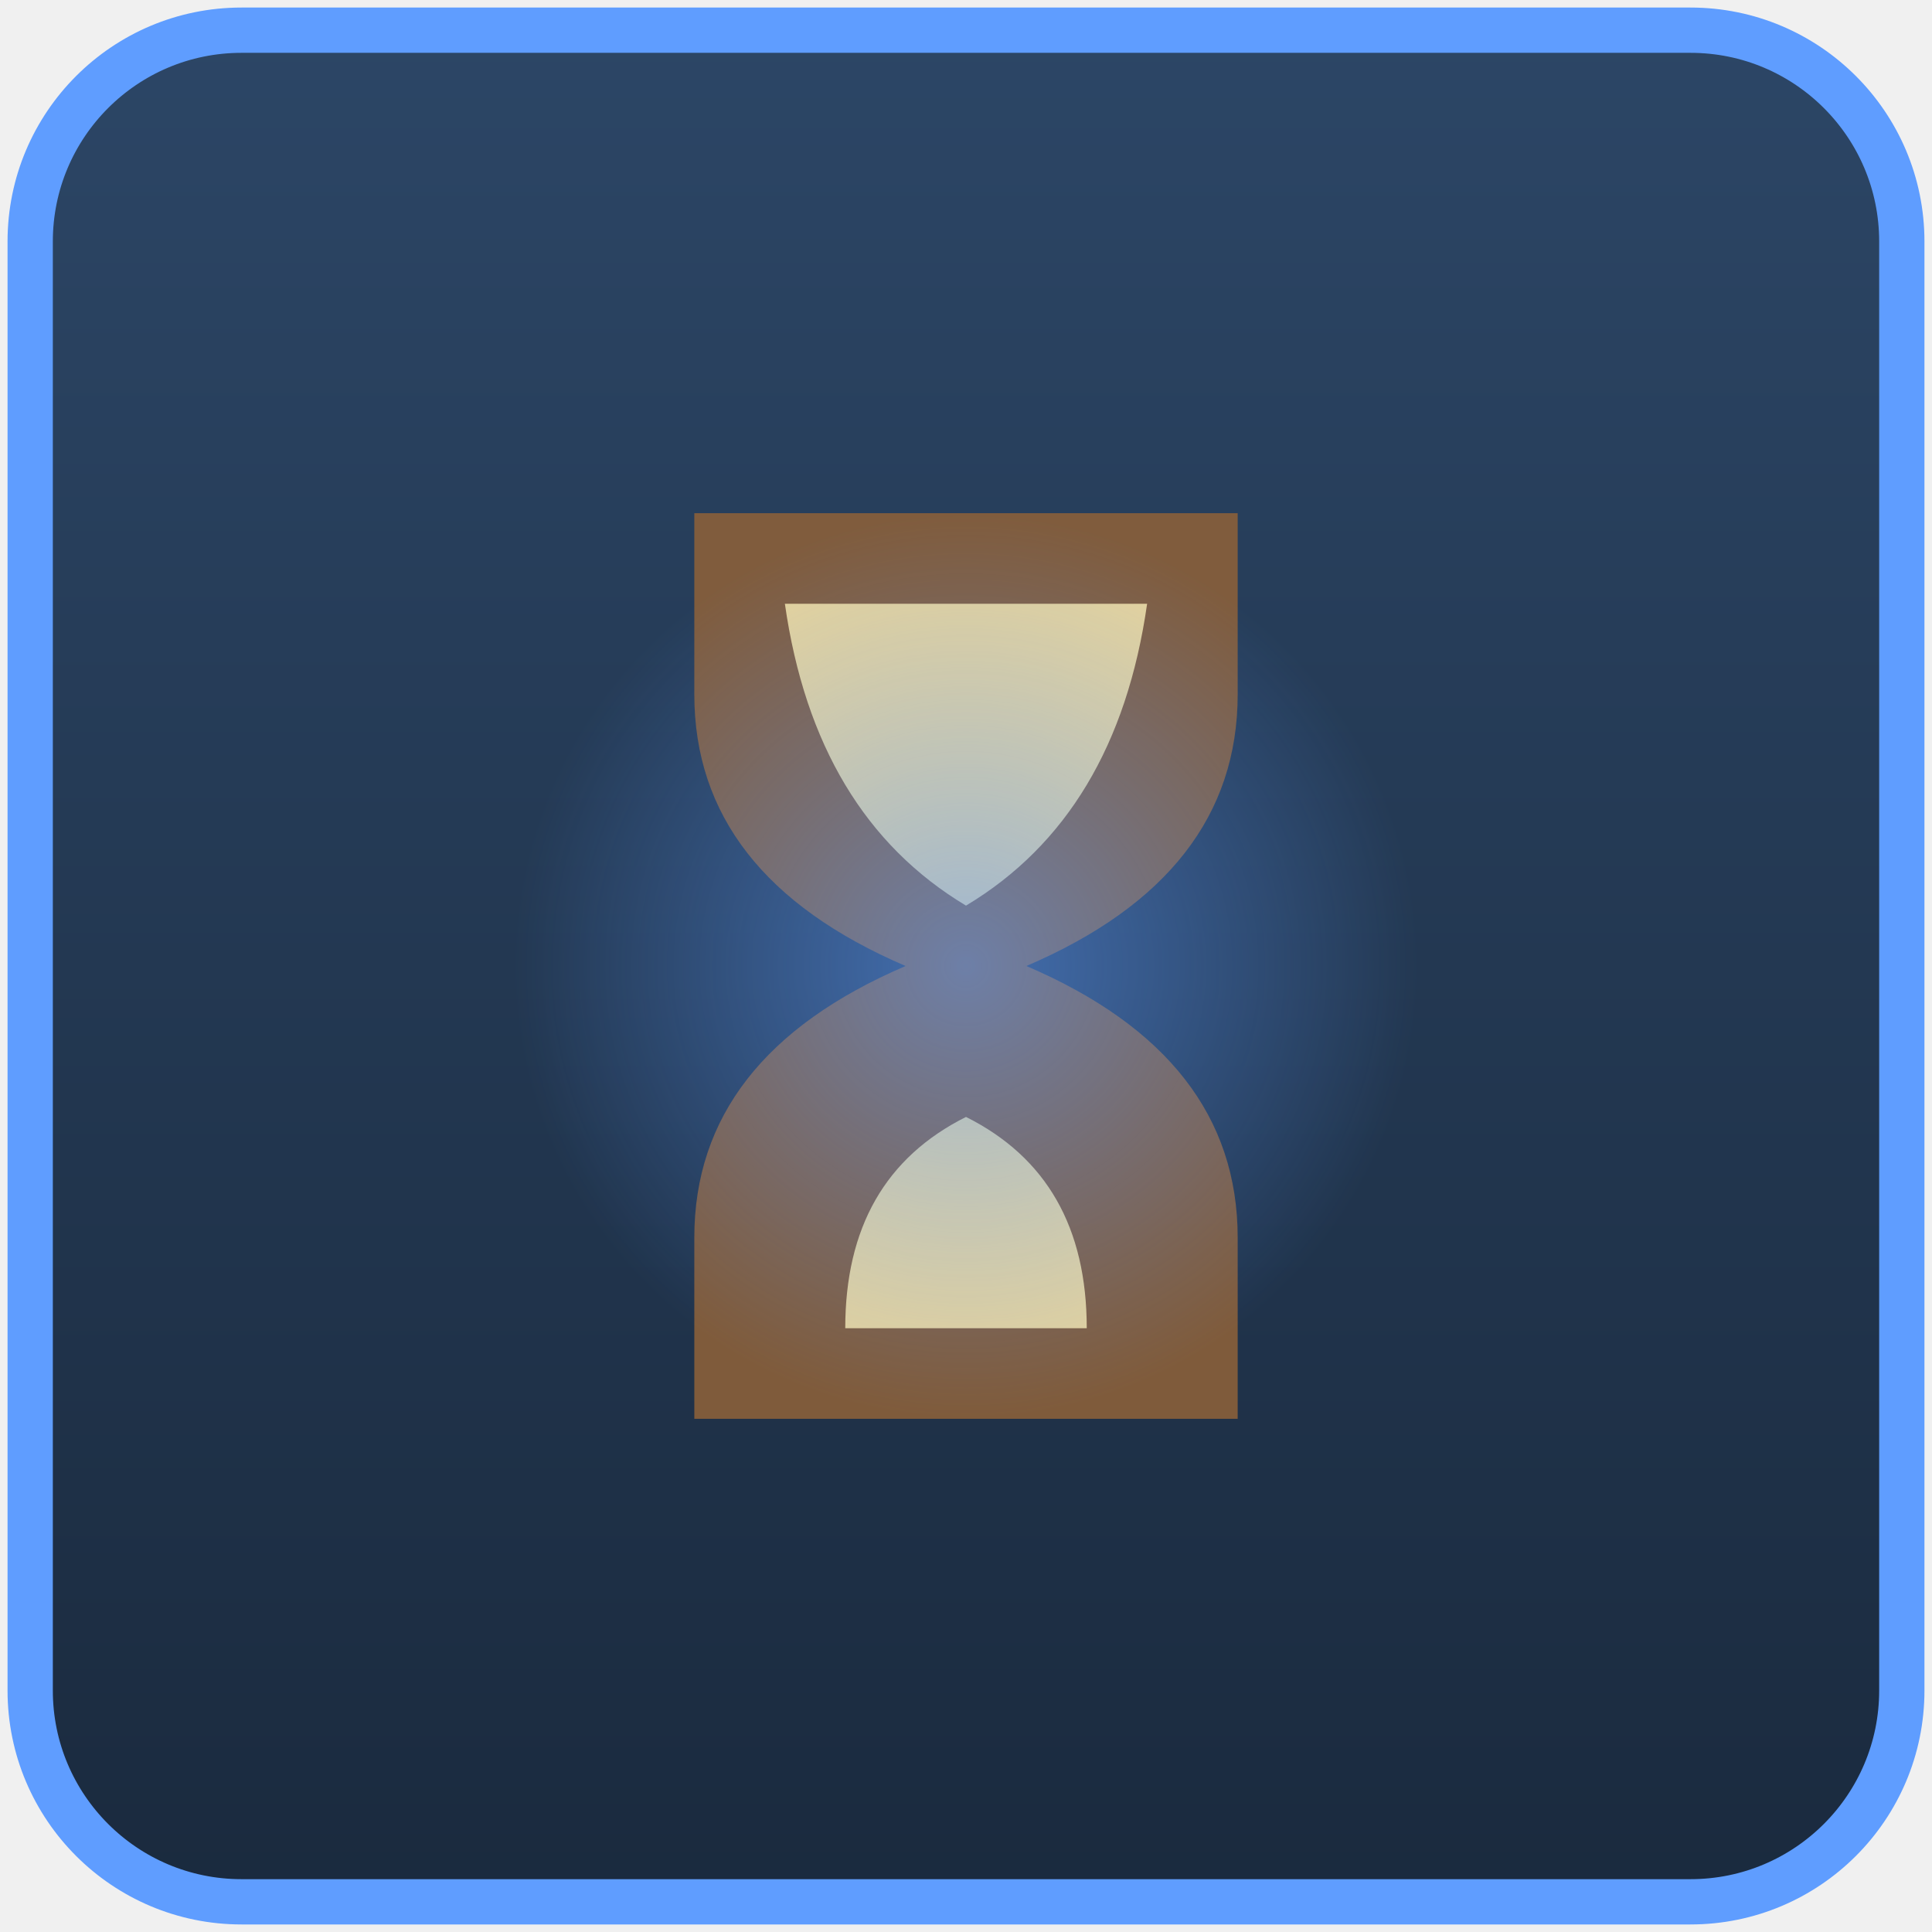
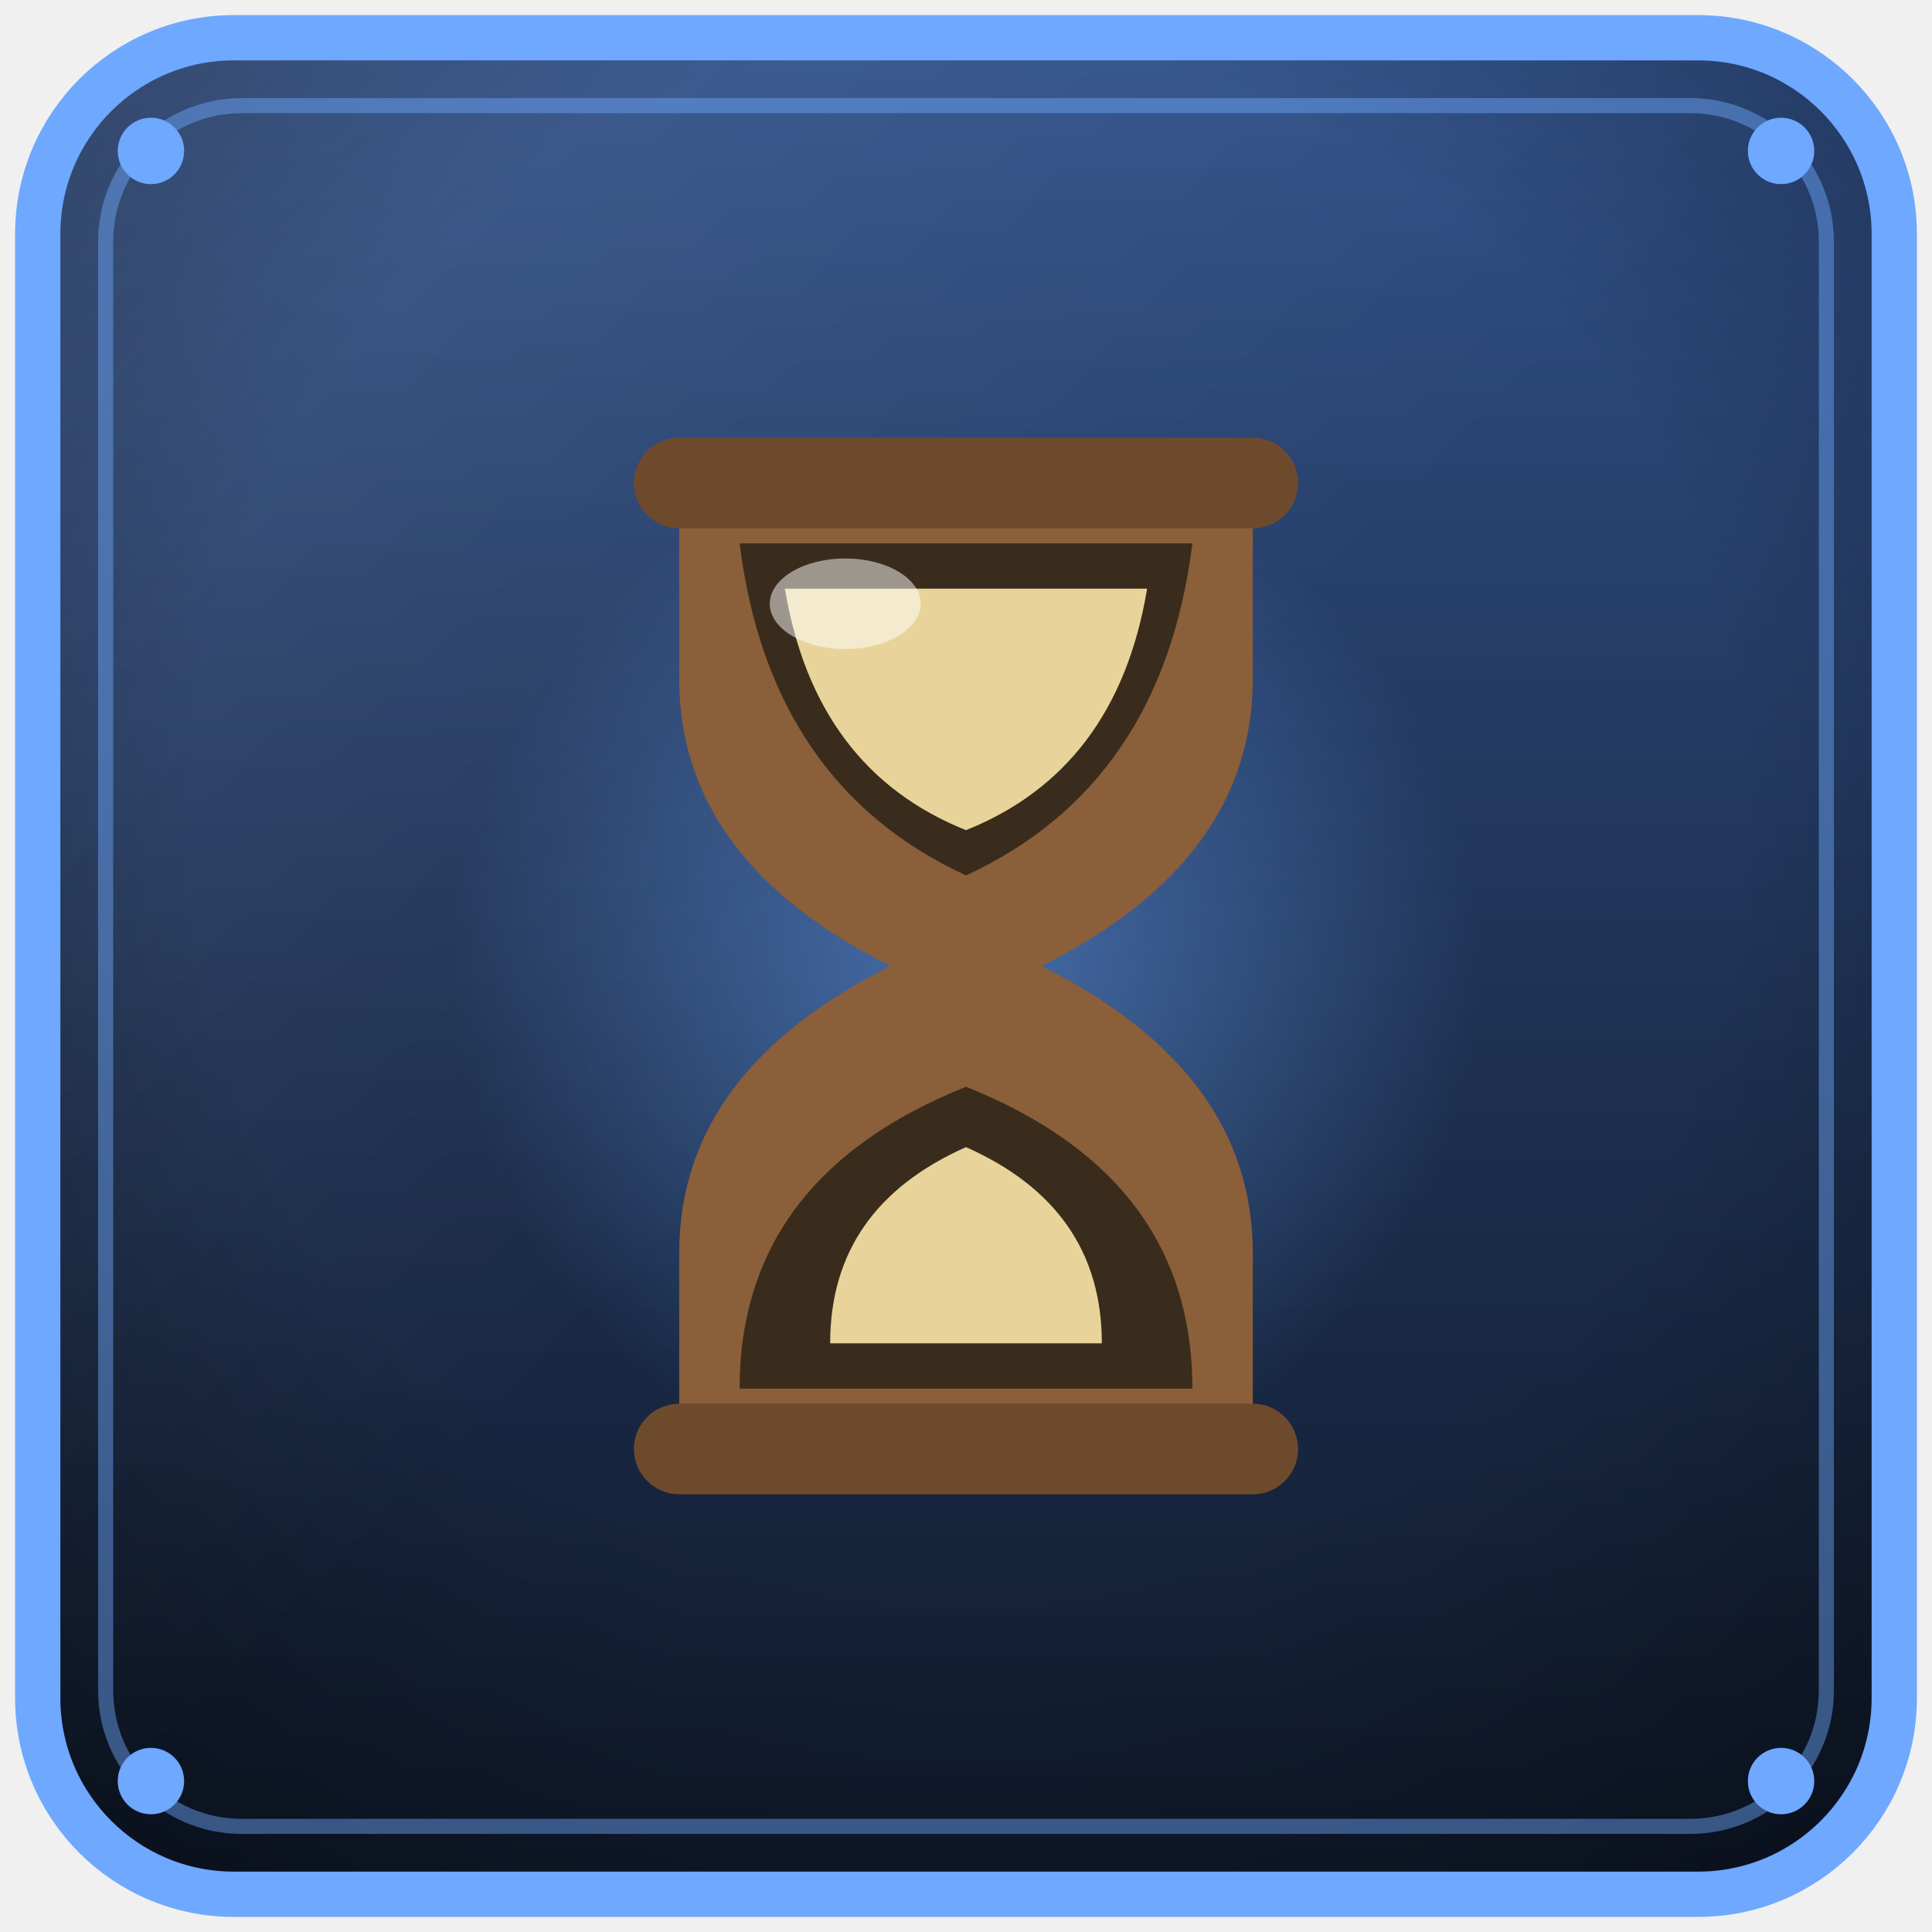
<svg xmlns="http://www.w3.org/2000/svg" width="128" height="128" viewBox="0 0 128 128">
  <defs>
    <linearGradient id="bg" x1="0" y1="0" x2="0" y2="1">
-       <stop offset="0" stop-color="#2c4666" />
-       <stop offset="1" stop-color="#1a2a3e" />
+       <stop offset="0" stop-color="#31518a" />
+       <stop offset="0.55" stop-color="#1d3050" />
+       <stop offset="1" stop-color="#101a2c" />
    </linearGradient>
-     <radialGradient id="glow" cx="0.5" cy="0.5" r="0.5">
-       <stop offset="0" stop-color="#5f9dff" stop-opacity="0.55" />
-       <stop offset="1" stop-color="#5f9dff" stop-opacity="0" />
+     <radialGradient id="halo" cx="0.5" cy="0.5" r="0.5">
+       <stop offset="0" stop-color="#6ea8ff" stop-opacity="0.5" />
+       <stop offset="1" stop-color="#6ea8ff" stop-opacity="0" />
    </radialGradient>
+     <radialGradient id="vig" cx="0.5" cy="0.42" r="0.75">
+       <stop offset="0.55" stop-color="#000000" stop-opacity="0" />
+       <stop offset="1" stop-color="#000000" stop-opacity="0.42" />
+     </radialGradient>
+     <linearGradient id="beam" x1="0" y1="0" x2="1" y2="1">
+       <stop offset="0" stop-color="#ffffff" stop-opacity="0.10" />
+       <stop offset="0.5" stop-color="#ffffff" stop-opacity="0" />
+     </linearGradient>
+     <linearGradient id="metal" x1="0" y1="0" x2="0" y2="1">
+       <stop offset="0" stop-color="#e8e8ec" />
+       <stop offset="1" stop-color="#8a8a92" />
+     </linearGradient>
  </defs>
-   <rect x="2" y="2" width="124" height="124" rx="14" fill="url(#bg)" stroke="#5f9dff" stroke-width="3" />
-   <path d="M46 34 L82 34 L82 46 Q82 58 68 64 Q82 70 82 82 L82 94 L46 94 L46 82 Q46 70 60 64 Q46 58 46 46 Z" fill="#8a5f3a" opacity="0.9" />
-   <path d="M52 40 L76 40 Q74 54 64 60 Q54 54 52 40 Z" fill="#e8d49a" />
-   <path d="M56 88 L72 88 Q72 78 64 74 Q56 78 56 88 Z" fill="#e8d49a" />
-   <circle cx="64" cy="64" r="30" fill="url(#glow)" />
+   <rect x="2" y="2" width="124" height="124" rx="14" fill="url(#bg)" />
+   <rect x="2" y="2" width="124" height="124" rx="14" fill="url(#beam)" />
+   <ellipse cx="64" cy="64" rx="34" ry="34" fill="url(#halo)" />
+   <path d="M45 32 L83 32 L83 45 Q83 57 69 64 Q83 71 83 83 L83 96 L45 96 L45 83 Q45 71 59 64 Q45 57 45 45 Z" fill="#8a5f3a" />
+   <path d="M49 36 L79 36 Q77 52 64 58 Q51 52 49 36 Z" fill="#3a2c1c" />
+   <path d="M49 92 L79 92 Q79 78 64 72 Q49 78 49 92 Z" fill="#3a2c1c" />
+   <path d="M52 39 L76 39 Q74 51 64 55 Q54 51 52 39 Z" fill="#e8d49a" />
+   <path d="M55 89 L73 89 Q73 80 64 76 Q55 80 55 89 Z" fill="#e8d49a" />
+   <rect x="42" y="29" width="44" height="6" rx="3" fill="#6e4a2c" />
+   <rect x="42" y="93" width="44" height="6" rx="3" fill="#6e4a2c" />
+   <ellipse cx="56" cy="40" rx="5" ry="3" fill="#ffffff" opacity="0.5" />
+   <rect x="2" y="2" width="124" height="124" rx="14" fill="url(#vig)" />
+   <rect x="2.5" y="2.5" width="123" height="123" rx="13" fill="none" stroke="#6ea8ff" stroke-width="3" />
+   <rect x="7" y="7" width="114" height="114" rx="9" fill="none" stroke="#6ea8ff" stroke-width="1" opacity="0.45" />
+   <circle cx="10" cy="10" r="2.2" fill="#6ea8ff" />
+   <circle cx="118" cy="10" r="2.2" fill="#6ea8ff" />
+   <circle cx="10" cy="118" r="2.2" fill="#6ea8ff" />
+   <circle cx="118" cy="118" r="2.2" fill="#6ea8ff" />
</svg>
